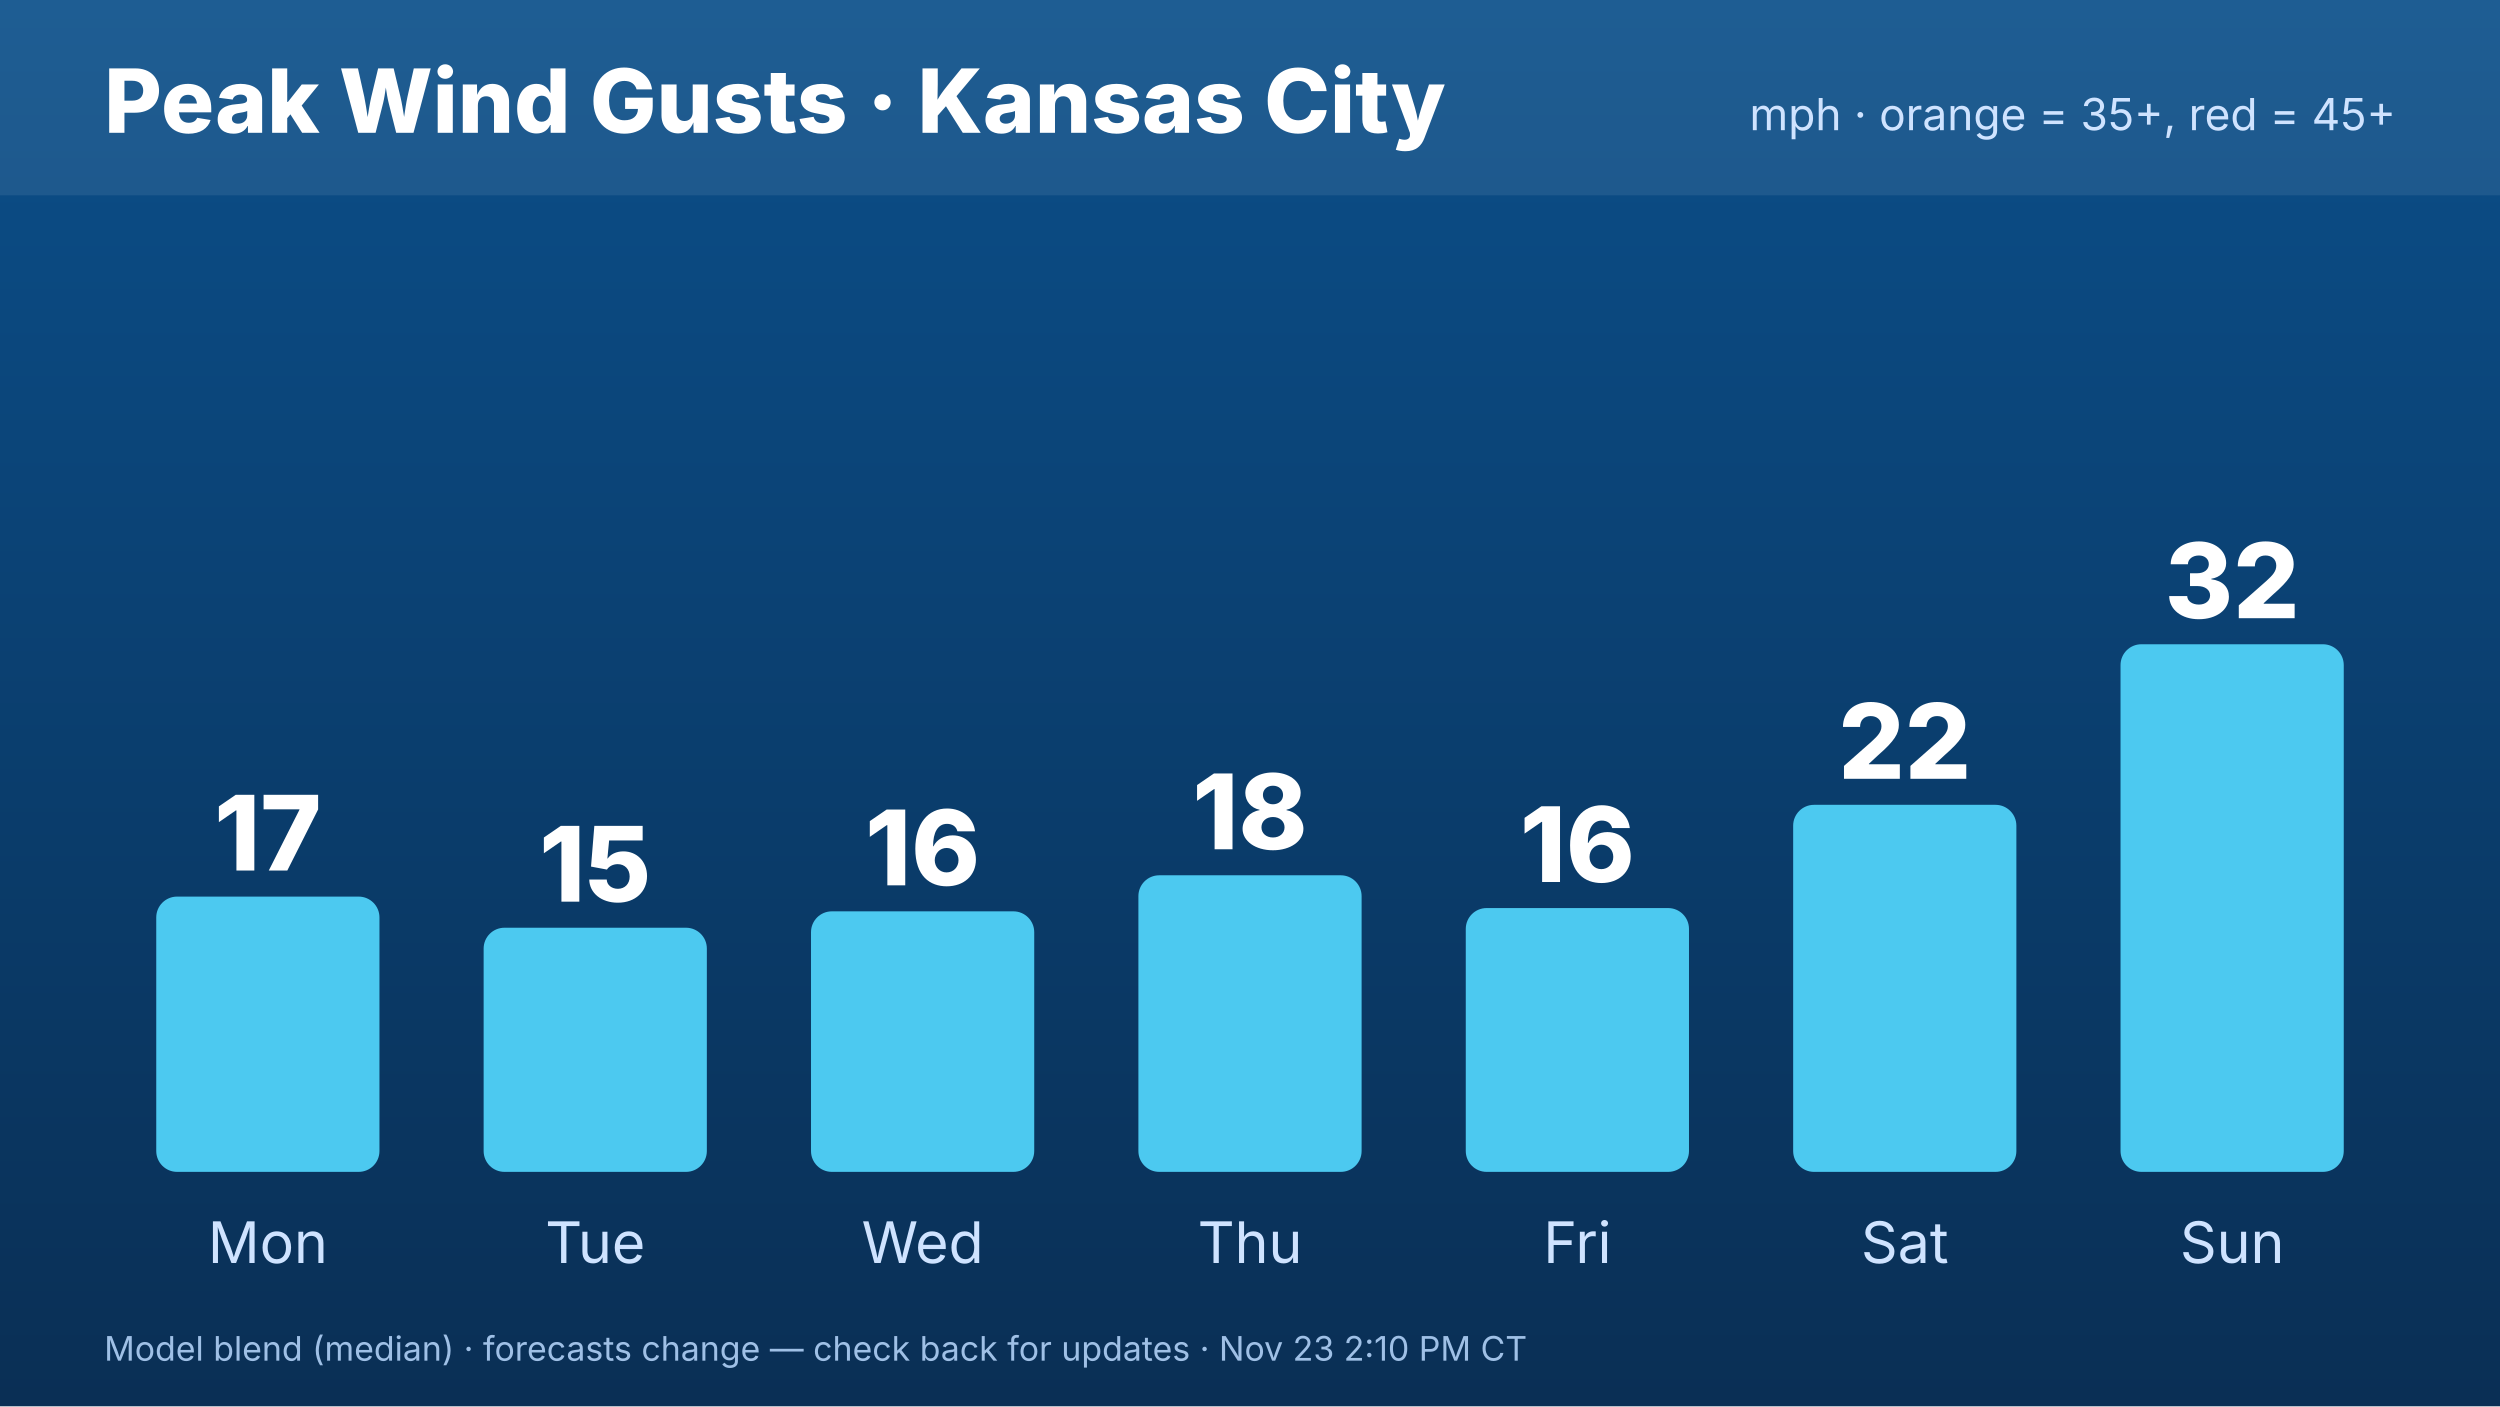
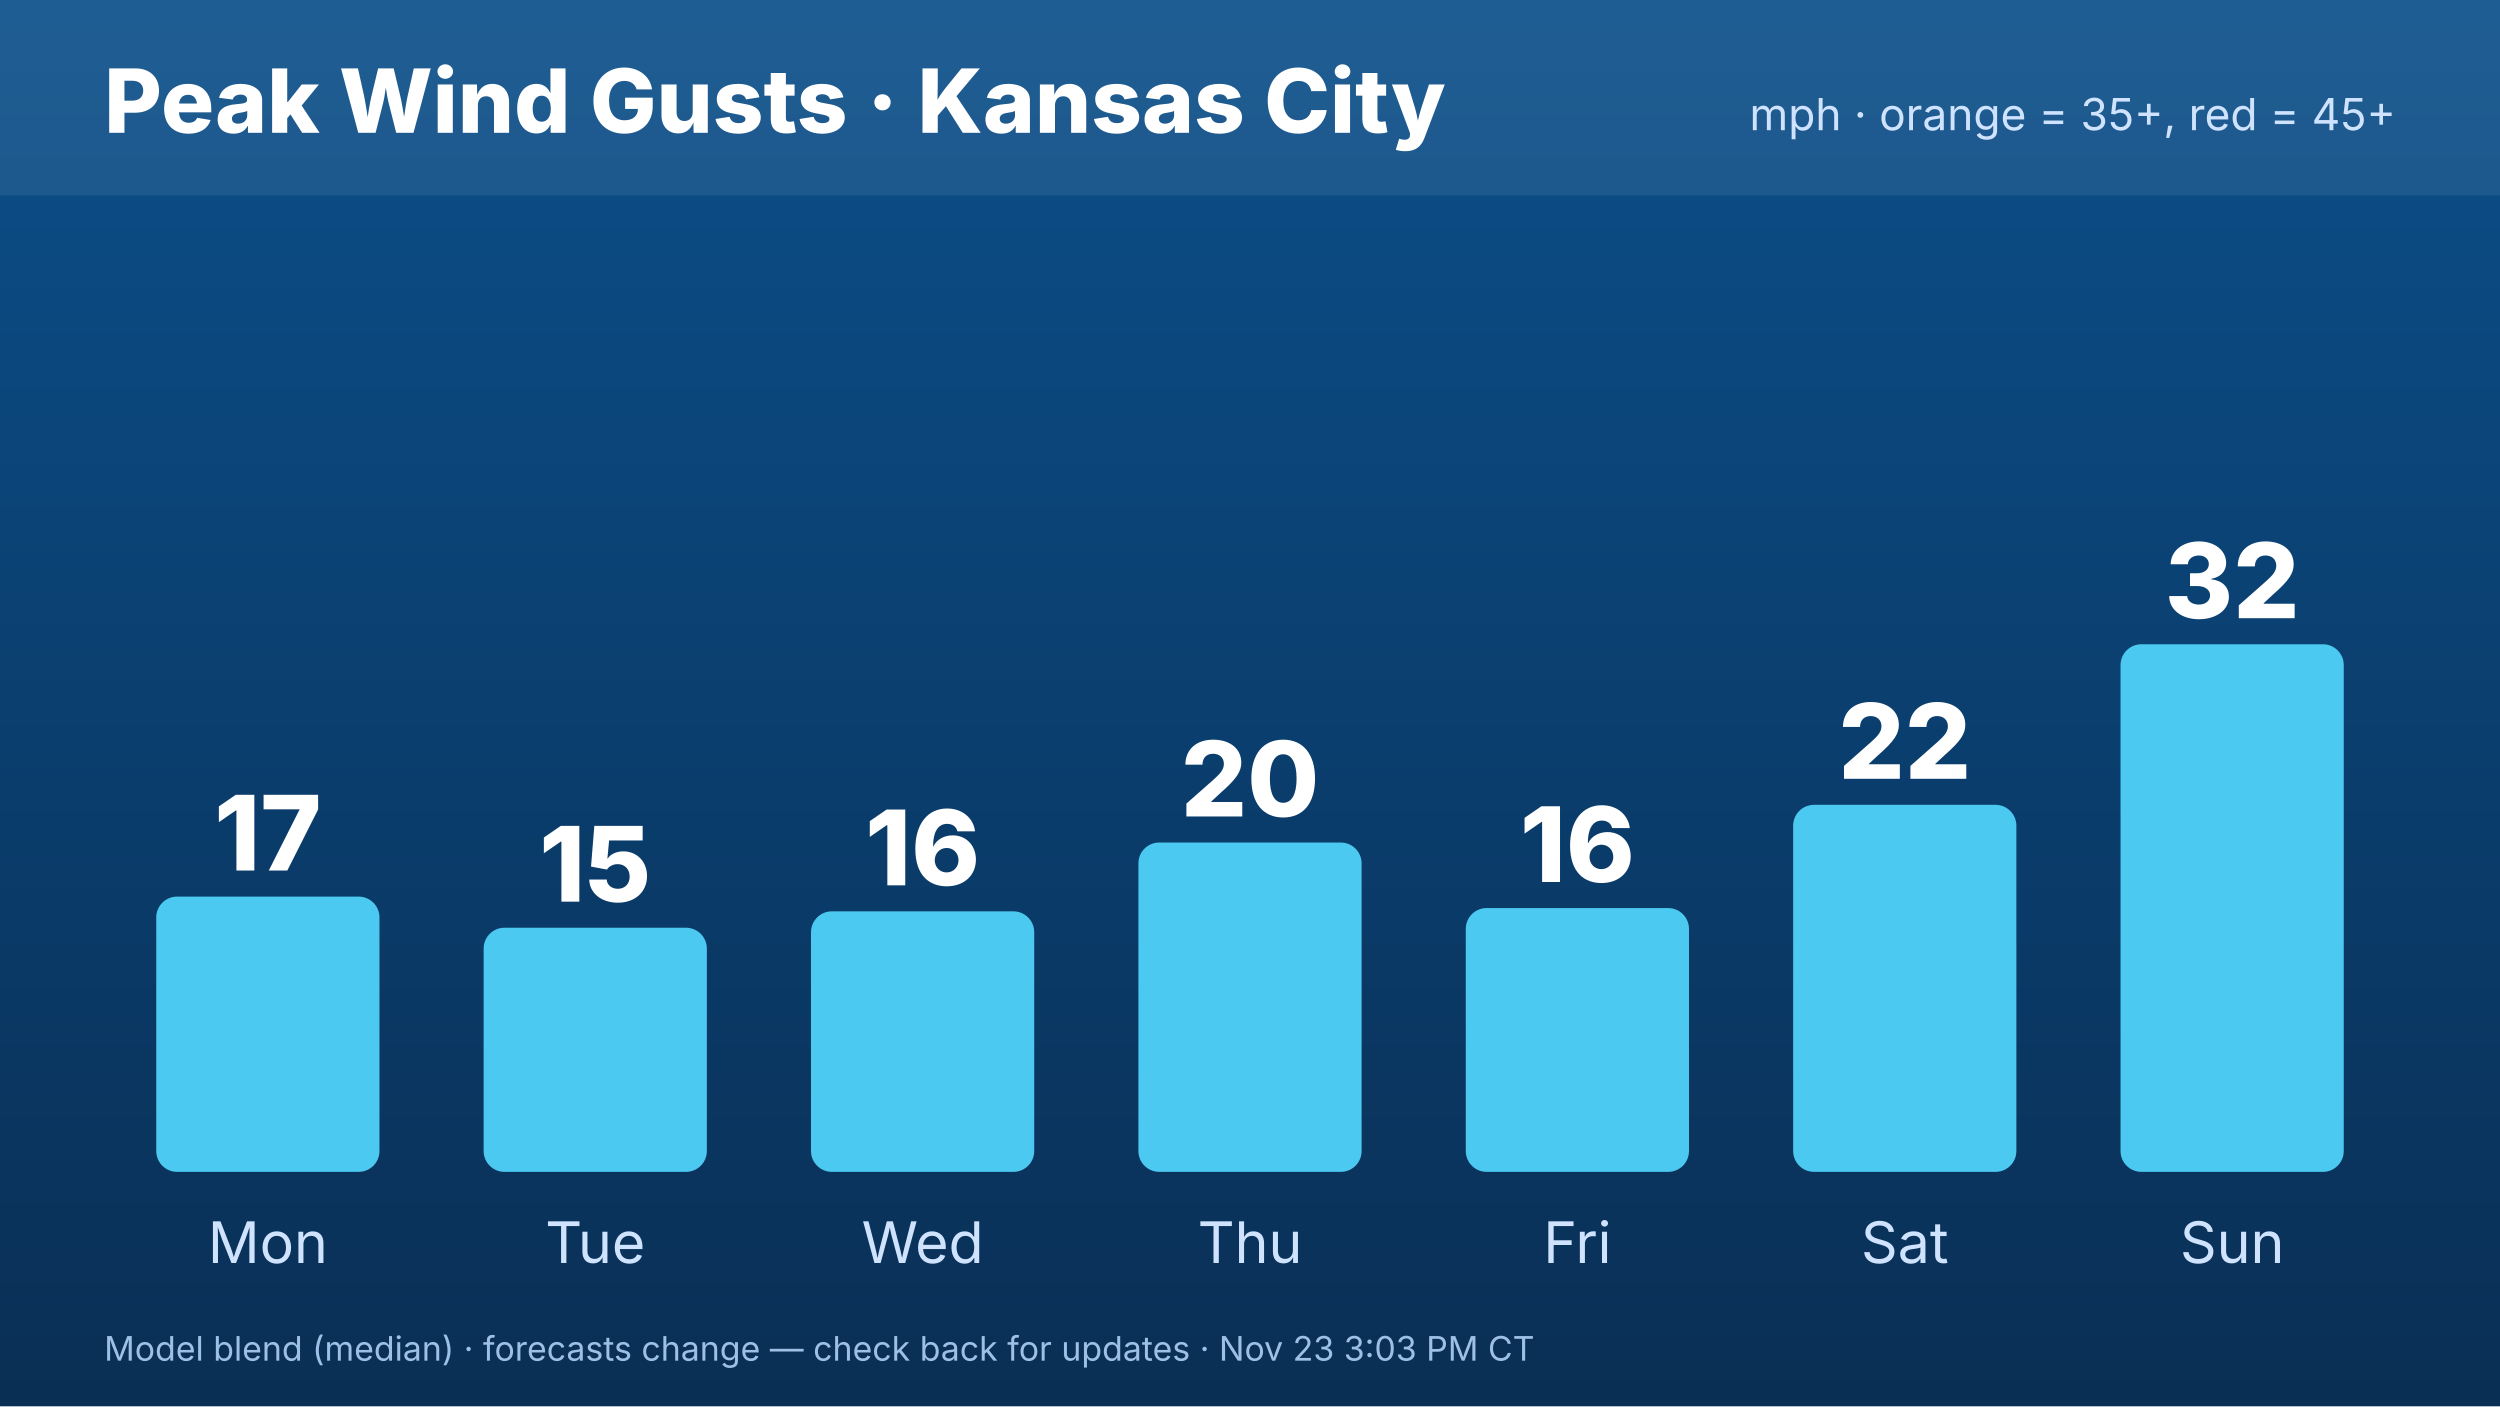
<svg xmlns="http://www.w3.org/2000/svg" width="1920" height="1080" viewBox="0 0 1920 1080" font-family="Inter,Helvetica,Arial,sans-serif">
  <defs>
    <linearGradient id="bg" x1="0" y1="0" x2="0" y2="1">
      <stop offset="0" stop-color="#0b4f8a" />
      <stop offset="1" stop-color="#0a2f55" />
    </linearGradient>
  </defs>
  <rect width="1920" height="1080" fill="url(#bg)" />
  <rect x="0" y="0" width="1920" height="150" fill="#ffffff" opacity=".08" />
  <text x="80" y="102" font-size="68" font-weight="800" fill="#fff">Peak Wind Gusts · Kansas City</text>
  <text x="1840" y="100" font-size="34" fill="#cfe3ff" text-anchor="end">mph · orange = 35+, red = 45+</text>
  <rect x="120.0" y="688.584" width="171.429" height="211.416" rx="16" fill="#4cc9f0" />
  <text x="205.714" y="668.584" font-size="80" font-weight="800" fill="#fff" text-anchor="middle">17</text>
  <text x="205.714" y="970" font-size="44" fill="#cfe3ff" text-anchor="middle">Mon</text>
  <rect x="371.429" y="712.494" width="171.429" height="187.506" rx="16" fill="#4cc9f0" />
  <text x="457.143" y="692.494" font-size="80" font-weight="800" fill="#fff" text-anchor="middle">15</text>
  <text x="457.143" y="970" font-size="44" fill="#cfe3ff" text-anchor="middle">Tue</text>
  <rect x="622.857" y="699.91" width="171.429" height="200.09" rx="16" fill="#4cc9f0" />
  <text x="708.571" y="679.91" font-size="80" font-weight="800" fill="#fff" text-anchor="middle">16</text>
  <text x="708.571" y="970" font-size="44" fill="#cfe3ff" text-anchor="middle">Wed</text>
-   <rect x="874.286" y="672.225" width="171.429" height="227.775" rx="16" fill="#4cc9f0" />
-   <text x="960" y="652.225" font-size="80" font-weight="800" fill="#fff" text-anchor="middle">18</text>
+   <rect x="874.286" y="647.056" width="171.429" height="252.944" rx="16" fill="#4cc9f0" />
+   <text x="960" y="627.056" font-size="80" font-weight="800" fill="#fff" text-anchor="middle">20</text>
  <text x="960" y="970" font-size="44" fill="#cfe3ff" text-anchor="middle">Thu</text>
  <rect x="1125.714" y="697.393" width="171.429" height="202.607" rx="16" fill="#4cc9f0" />
  <text x="1211.429" y="677.393" font-size="80" font-weight="800" fill="#fff" text-anchor="middle">16</text>
  <text x="1211.429" y="970" font-size="44" fill="#cfe3ff" text-anchor="middle">Fri</text>
  <rect x="1377.143" y="618.112" width="171.429" height="281.888" rx="16" fill="#4cc9f0" />
  <text x="1462.857" y="598.112" font-size="80" font-weight="800" fill="#fff" text-anchor="middle">22</text>
  <text x="1462.857" y="970" font-size="44" fill="#cfe3ff" text-anchor="middle">Sat</text>
  <rect x="1628.571" y="494.787" width="171.429" height="405.213" rx="16" fill="#4cc9f0" />
  <text x="1714.286" y="474.787" font-size="80" font-weight="800" fill="#fff" text-anchor="middle">32</text>
  <text x="1714.286" y="970" font-size="44" fill="#cfe3ff" text-anchor="middle">Sun</text>
-   <text x="80" y="1045" font-size="26" fill="#9fc0e6">Model blend (median) · forecasts change — check back for updates · Nov 23 2:10 PM CT</text>
+   <text x="80" y="1045" font-size="26" fill="#9fc0e6">Model blend (median) · forecasts change — check back for updates · Nov 23 3:03 PM CT</text>
</svg>
